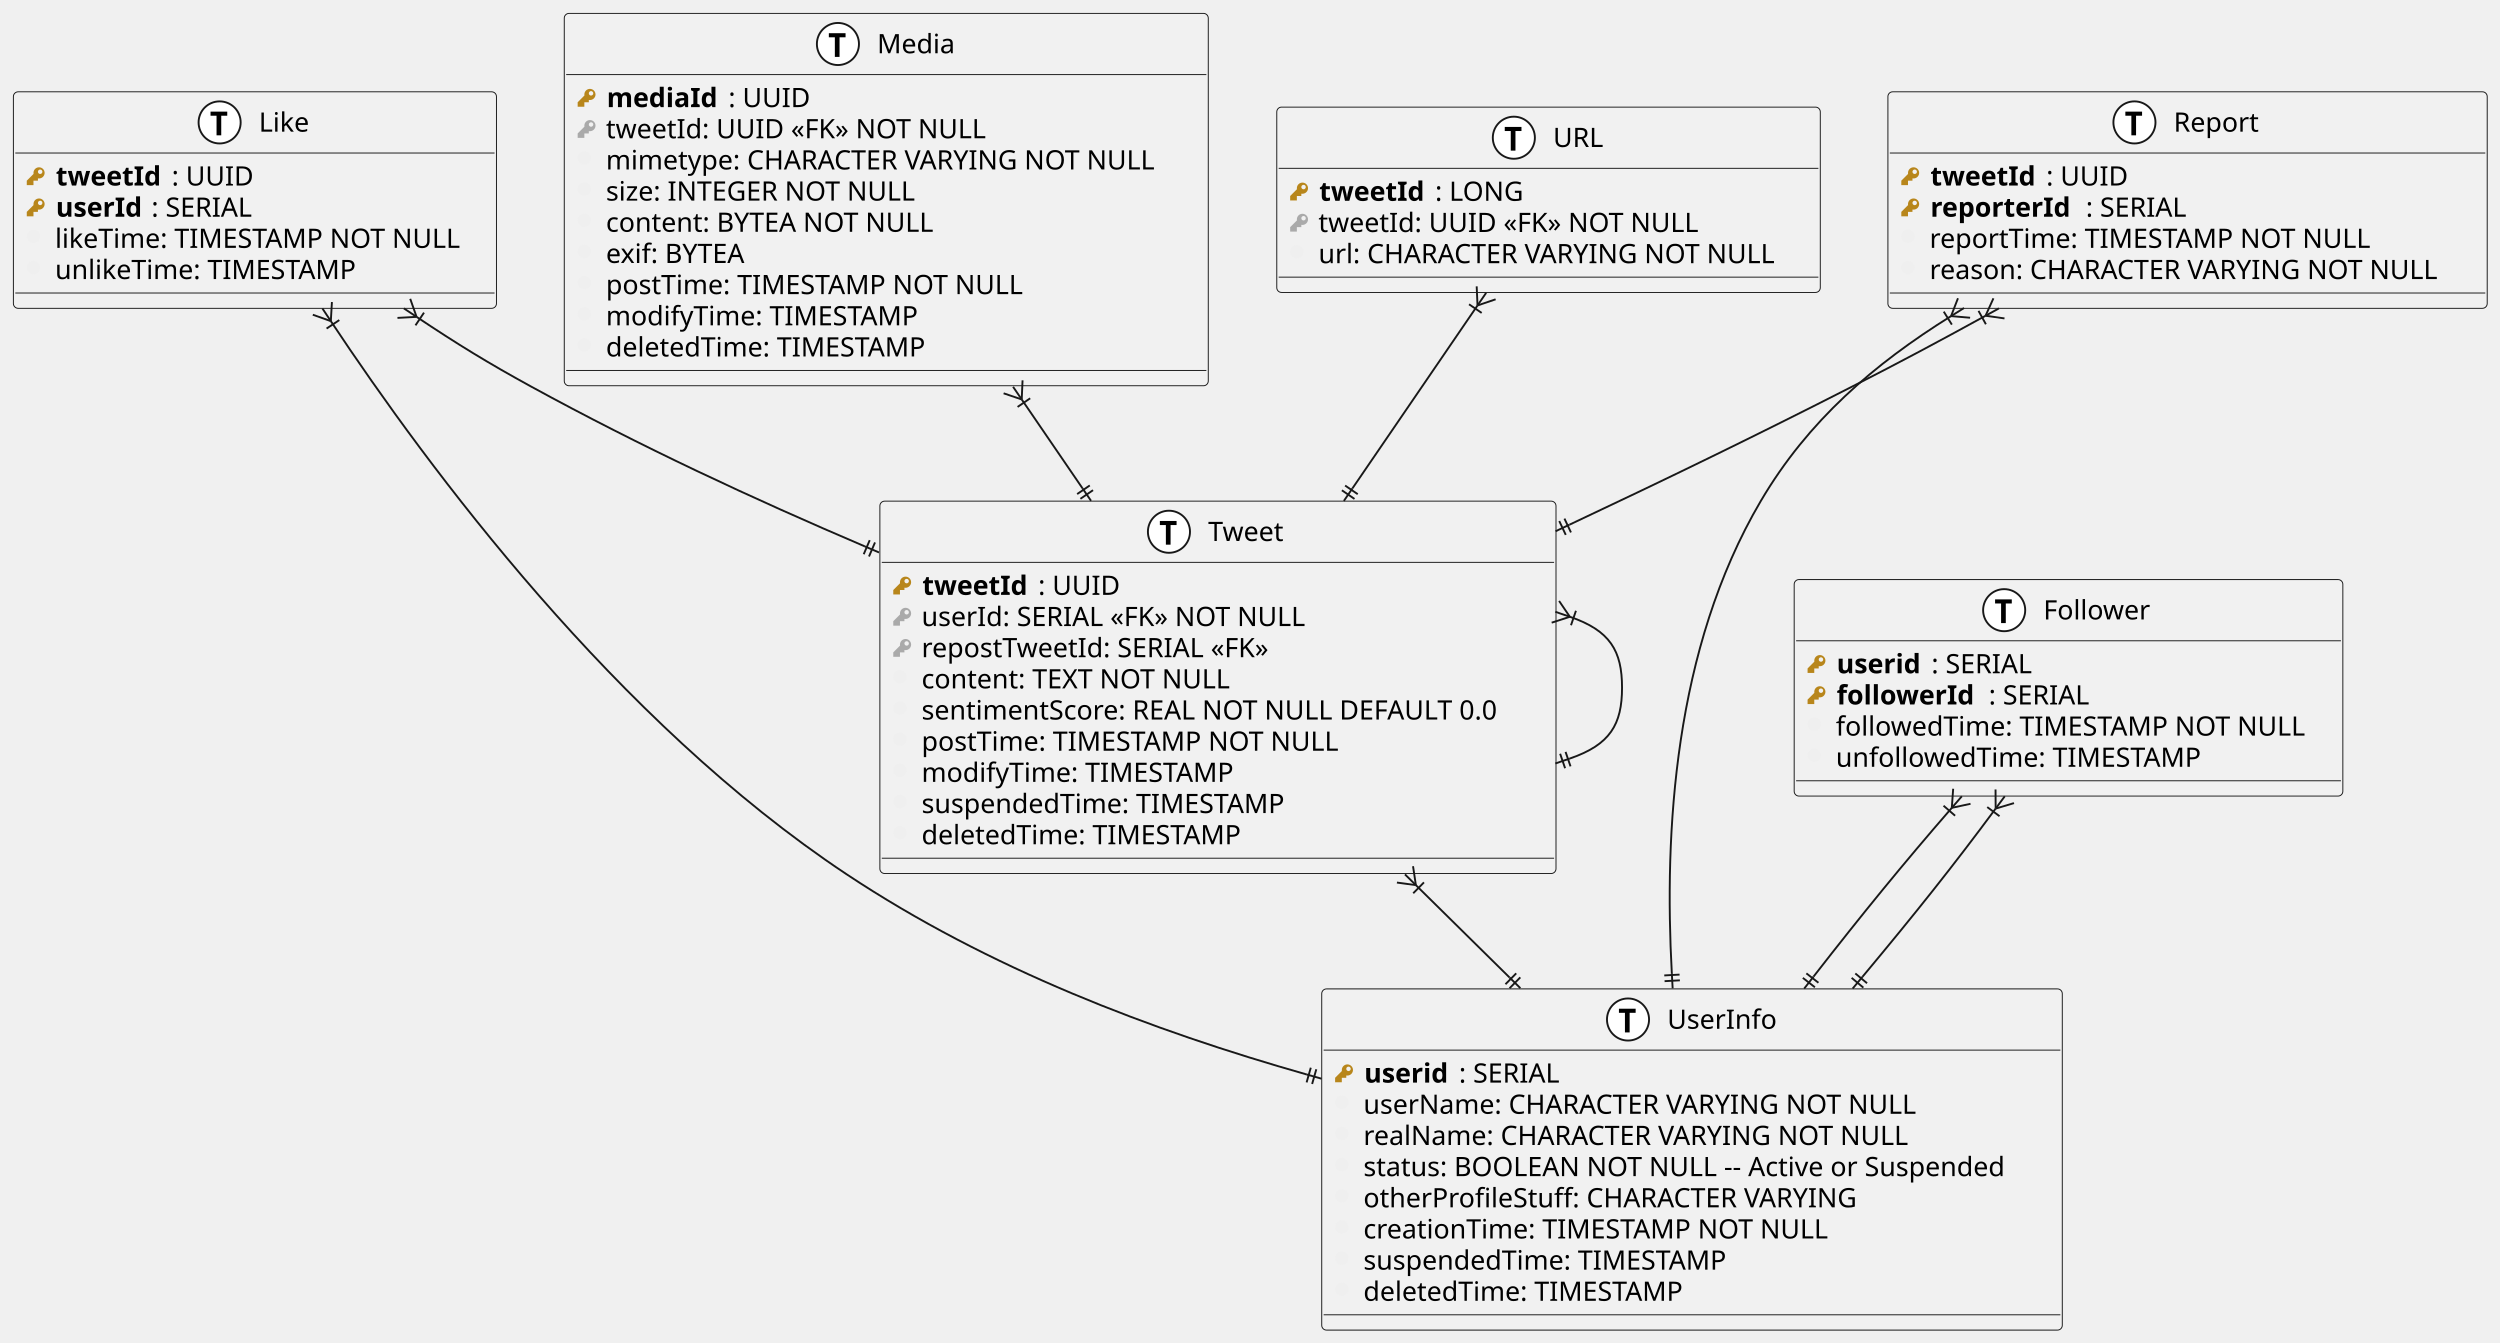
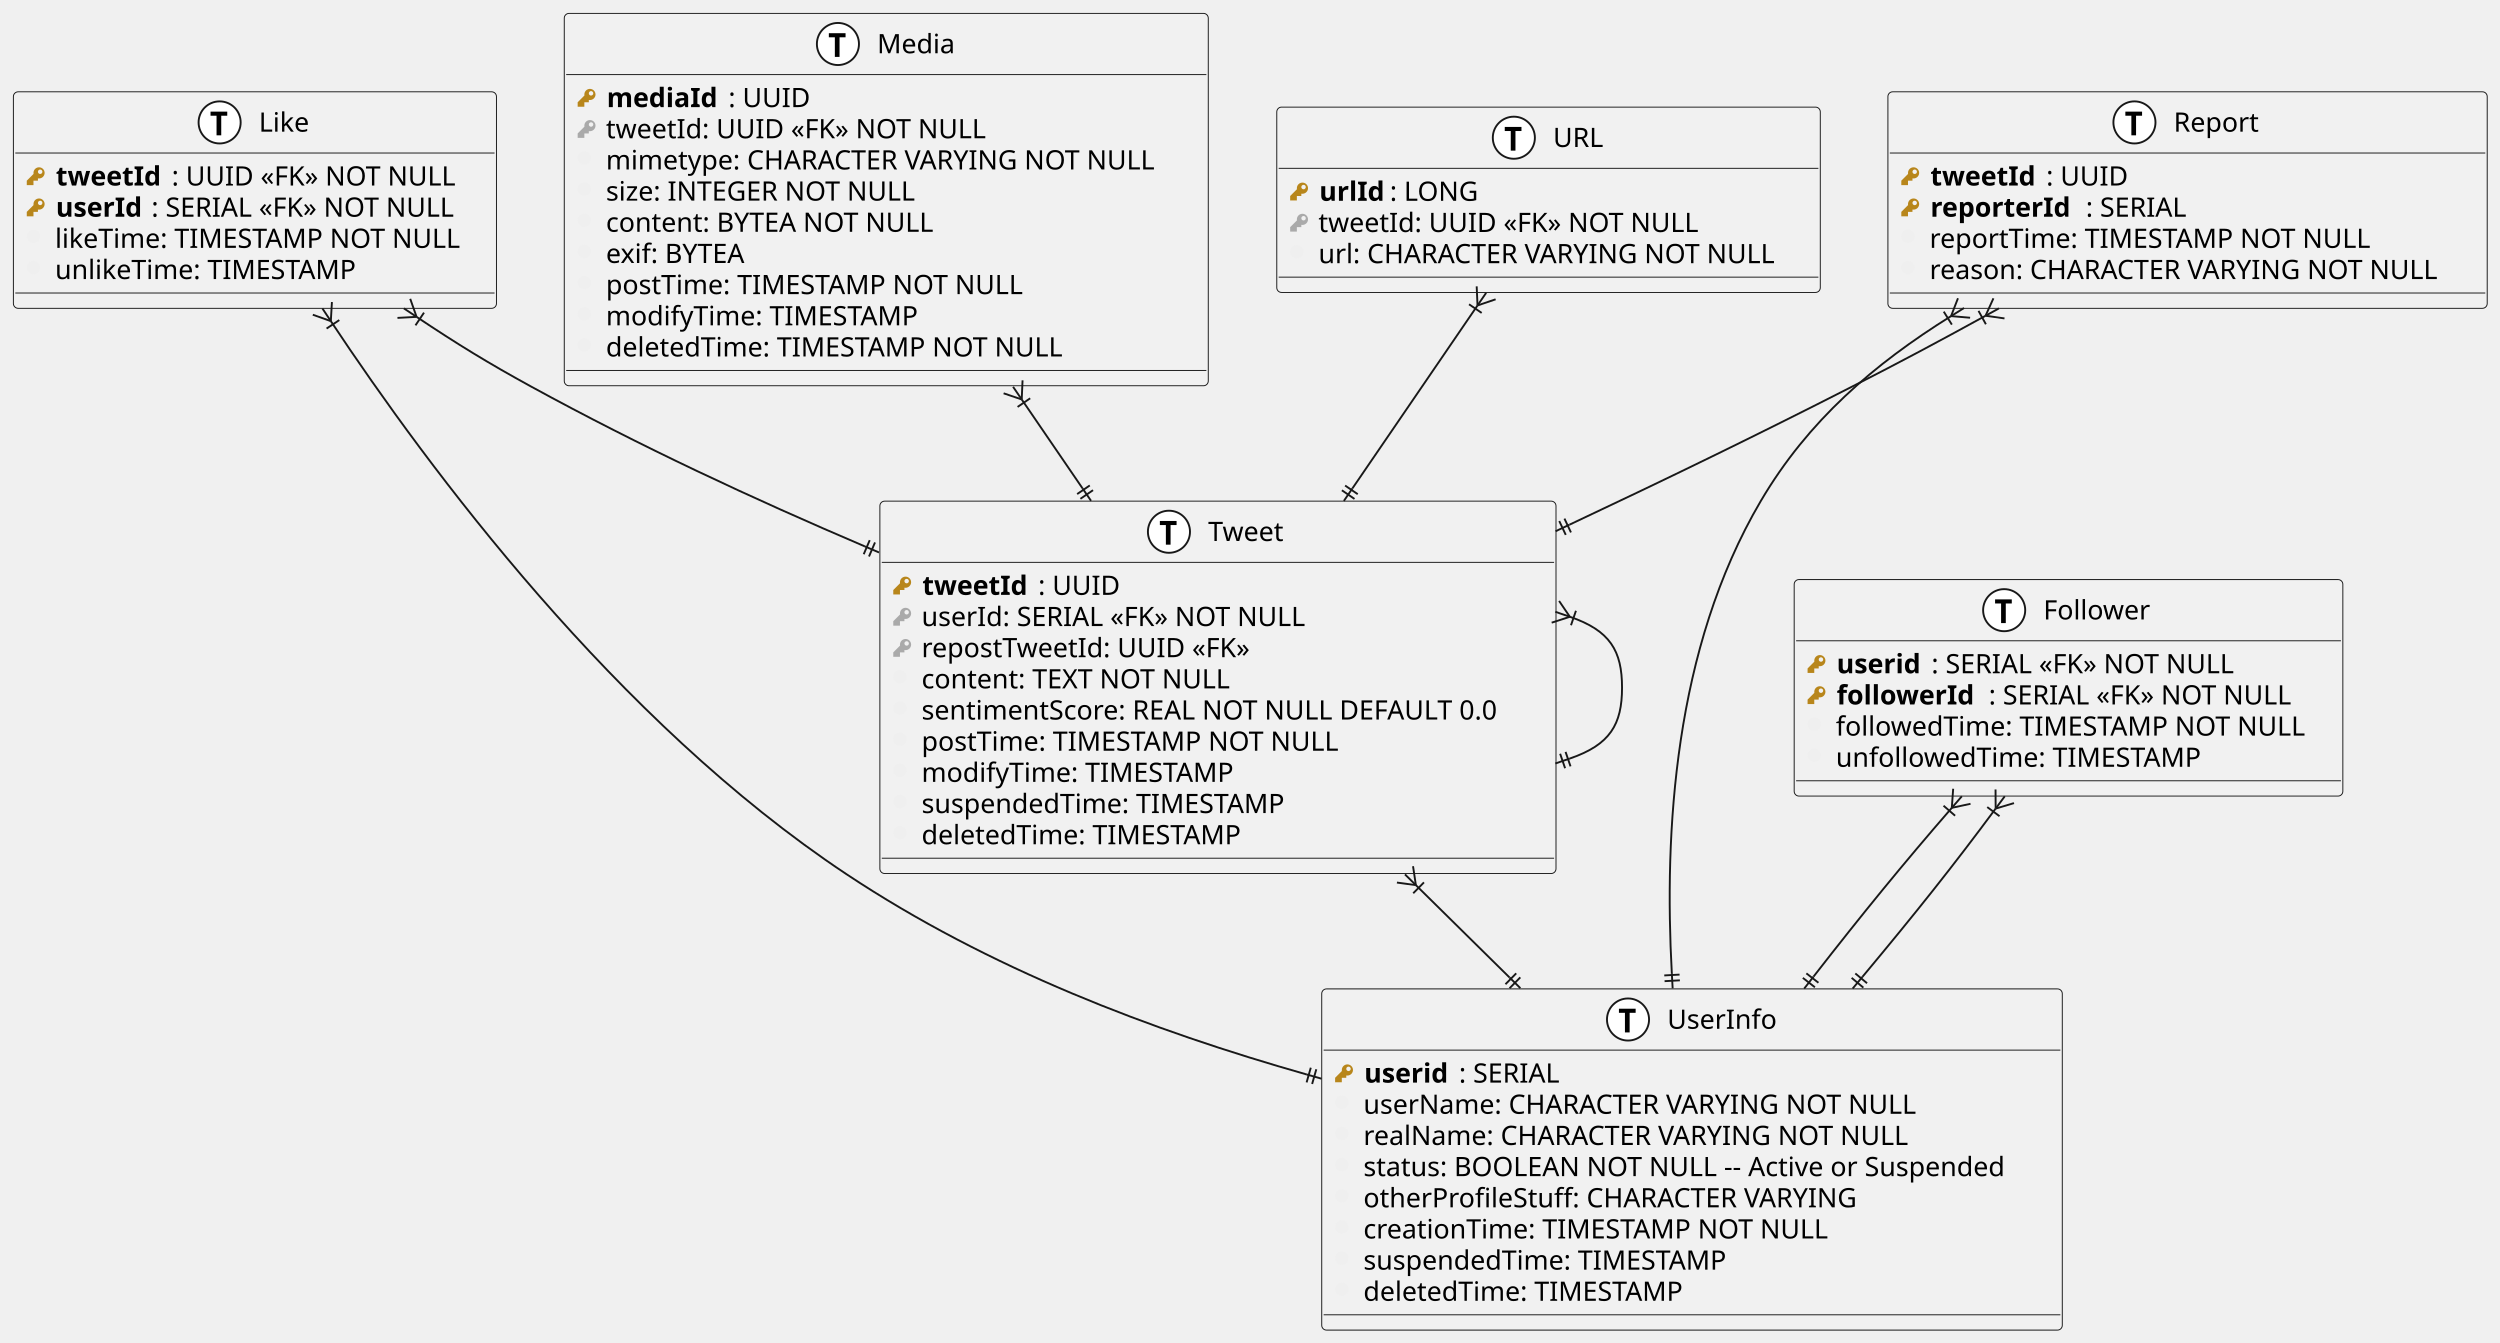
<svg xmlns="http://www.w3.org/2000/svg" contentStyleType="text/css" height="702px" preserveAspectRatio="none" style="width:1307px;height:702px;background:#FFFFFF;" version="1.1" viewBox="0 0 1307 702" width="1307px" zoomAndPan="magnify">
  <defs />
  <g>
    <g id="elem_UserInfo">
-       <rect codeLine="12" fill="#F1F1F1" height="178.375" id="UserInfo" rx="2.5" ry="2.5" style="stroke:#181818;stroke-width:0.5;" width="387.162" x="691" y="517" />
+       <rect codeLine="6" fill="#F1F1F1" height="178.375" id="UserInfo" rx="2.5" ry="2.5" style="stroke:#181818;stroke-width:0.5;" width="387.162" x="691" y="517" />
      <ellipse cx="851.128" cy="533" fill="#FFFFFF" rx="11" ry="11" style="stroke:#181818;stroke-width:1.0;" />
      <path d="M851.972,539.75 L849.519,539.75 L849.519,529.5 L846.378,529.5 L846.378,527.359 L855.112,527.359 L855.112,529.5 L851.972,529.5 L851.972,539.75 Z " fill="#000000" />
      <text fill="#000000" font-family="sans-serif" font-size="14" lengthAdjust="spacing" textLength="58.406" x="871.628" y="537.847">UserInfo</text>
      <line style="stroke:#181818;stroke-width:0.5;" x1="692" x2="1077.162" y1="549" y2="549" />
      <path d="M704.417,556.463 C702.807,556.463 701.5,557.77 701.5,559.38 C701.5,559.567 701.5,559.754 701.535,559.928 L698,563.463 L698,565.797 L701.5,565.797 L701.5,563.463 L703.833,563.463 L703.833,562.297 L703.868,562.262 C704.043,562.297 704.23,562.297 704.417,562.297 C706.027,562.297 707.333,560.99 707.333,559.38 C707.333,557.77 706.027,556.463 704.417,556.463 M705,557.63 C705.642,557.63 706.167,558.155 706.167,558.797 C706.167,559.438 705.642,559.963 705,559.963 C704.358,559.963 703.833,559.438 703.833,558.797 C703.833,558.155 704.358,557.63 705,557.63 " fill="#B8861B" style="stroke:;stroke-width:0.0;stroke-dasharray:;" />
      <text fill="#000000" font-family="sans-serif" font-size="14" font-weight="bold" lengthAdjust="spacing" textLength="49.52" x="713.207" y="565.995">userid</text>
      <text fill="#000000" font-family="sans-serif" font-size="14" lengthAdjust="spacing" textLength="58.133" x="762.727" y="565.995">: SERIAL</text>
      <path d="M701.5,572.76 C699.563,572.76 698,574.324 698,576.26 C698,578.197 699.563,579.76 701.5,579.76 C703.437,579.76 705,578.197 705,576.26 C705,574.324 703.437,572.76 701.5,572.76 " fill="#EFEFEF" style="stroke:;stroke-width:0.0;stroke-dasharray:;" />
      <text fill="#000000" font-family="sans-serif" font-size="14" lengthAdjust="spacing" textLength="309.688" x="712.784" y="582.292">userName: CHARACTER VARYING NOT NULL</text>
      <path d="M701.5,589.057 C699.563,589.057 698,590.621 698,592.557 C698,594.494 699.563,596.057 701.5,596.057 C703.437,596.057 705,594.494 705,592.557 C705,590.621 703.437,589.057 701.5,589.057 " fill="#EFEFEF" style="stroke:;stroke-width:0.0;stroke-dasharray:;" />
      <text fill="#000000" font-family="sans-serif" font-size="14" lengthAdjust="spacing" textLength="305.99" x="712.784" y="598.589">realName: CHARACTER VARYING NOT NULL</text>
      <path d="M701.5,605.354 C699.563,605.354 698,606.918 698,608.854 C698,610.791 699.563,612.354 701.5,612.354 C703.437,612.354 705,610.791 705,608.854 C705,606.918 703.437,605.354 701.5,605.354 " fill="#EFEFEF" style="stroke:;stroke-width:0.0;stroke-dasharray:;" />
      <text fill="#000000" font-family="sans-serif" font-size="14" lengthAdjust="spacing" textLength="359.379" x="712.784" y="614.886">status: BOOLEAN NOT NULL -- Active or Suspended</text>
      <path d="M701.5,621.651 C699.563,621.651 698,623.214 698,625.151 C698,627.088 699.563,628.651 701.5,628.651 C703.437,628.651 705,627.088 705,625.151 C705,623.214 703.437,621.651 701.5,621.651 " fill="#EFEFEF" style="stroke:;stroke-width:0.0;stroke-dasharray:;" />
      <text fill="#000000" font-family="sans-serif" font-size="14" lengthAdjust="spacing" textLength="277.074" x="712.784" y="631.183">otherProfileStuff: CHARACTER VARYING</text>
      <path d="M701.5,637.948 C699.563,637.948 698,639.511 698,641.448 C698,643.385 699.563,644.948 701.5,644.948 C703.437,644.948 705,643.385 705,641.448 C705,639.511 703.437,637.948 701.5,637.948 " fill="#EFEFEF" style="stroke:;stroke-width:0.0;stroke-dasharray:;" />
      <text fill="#000000" font-family="sans-serif" font-size="14" lengthAdjust="spacing" textLength="257.728" x="712.784" y="647.48">creationTime: TIMESTAMP NOT NULL</text>
      <path d="M701.5,654.245 C699.563,654.245 698,655.808 698,657.745 C698,659.682 699.563,661.245 701.5,661.245 C703.437,661.245 705,659.682 705,657.745 C705,655.808 703.437,654.245 701.5,654.245 " fill="#EFEFEF" style="stroke:;stroke-width:0.0;stroke-dasharray:;" />
      <text fill="#000000" font-family="sans-serif" font-size="14" lengthAdjust="spacing" textLength="201.223" x="712.784" y="663.776">suspendedTime: TIMESTAMP</text>
      <path d="M701.5,670.542 C699.563,670.542 698,672.105 698,674.042 C698,675.978 699.563,677.542 701.5,677.542 C703.437,677.542 705,675.978 705,674.042 C705,672.105 703.437,670.542 701.5,670.542 " fill="#EFEFEF" style="stroke:;stroke-width:0.0;stroke-dasharray:;" />
      <text fill="#000000" font-family="sans-serif" font-size="14" lengthAdjust="spacing" textLength="177.994" x="712.784" y="680.073">deletedTime: TIMESTAMP</text>
      <line style="stroke:#181818;stroke-width:0.5;" x1="692" x2="1077.162" y1="687.375" y2="687.375" />
    </g>
    <g id="elem_Tweet">
-       <rect codeLine="23" fill="#F1F1F1" height="194.672" id="Tweet" rx="2.5" ry="2.5" style="stroke:#181818;stroke-width:0.5;" width="353.475" x="460" y="262" />
+       <rect codeLine="17" fill="#F1F1F1" height="194.672" id="Tweet" rx="2.5" ry="2.5" style="stroke:#181818;stroke-width:0.5;" width="353.475" x="460" y="262" />
      <ellipse cx="611.129" cy="278" fill="#FFFFFF" rx="11" ry="11" style="stroke:#181818;stroke-width:1.0;" />
      <path d="M611.972,284.75 L609.519,284.75 L609.519,274.5 L606.379,274.5 L606.379,272.359 L615.113,272.359 L615.113,274.5 L611.972,274.5 L611.972,284.75 Z " fill="#000000" />
      <text fill="#000000" font-family="sans-serif" font-size="14" lengthAdjust="spacing" textLength="42.718" x="631.629" y="282.847">Tweet</text>
      <line style="stroke:#181818;stroke-width:0.5;" x1="461" x2="812.475" y1="294" y2="294" />
      <path d="M473.417,301.464 C471.807,301.464 470.5,302.77 470.5,304.38 C470.5,304.567 470.5,304.753 470.535,304.928 L467,308.464 L467,310.797 L470.5,310.797 L470.5,308.464 L472.833,308.464 L472.833,307.297 L472.868,307.262 C473.043,307.297 473.23,307.297 473.417,307.297 C475.027,307.297 476.333,305.99 476.333,304.38 C476.333,302.77 475.027,301.464 473.417,301.464 M474,302.63 C474.642,302.63 475.167,303.155 475.167,303.797 C475.167,304.438 474.642,304.964 474,304.964 C473.358,304.964 472.833,304.438 472.833,303.797 C472.833,303.155 473.358,302.63 474,302.63 " fill="#B8861B" style="stroke:;stroke-width:0.0;stroke-dasharray:;" />
      <text fill="#000000" font-family="sans-serif" font-size="14" font-weight="bold" lengthAdjust="spacing" textLength="60.539" x="482.207" y="310.995">tweetId</text>
      <text fill="#000000" font-family="sans-serif" font-size="14" lengthAdjust="spacing" textLength="44.57" x="542.746" y="310.995">: UUID</text>
      <path d="M473.417,317.76 C471.807,317.76 470.5,319.067 470.5,320.677 C470.5,320.864 470.5,321.05 470.535,321.225 L467,324.76 L467,327.094 L470.5,327.094 L470.5,324.76 L472.833,324.76 L472.833,323.594 L472.868,323.559 C473.043,323.594 473.23,323.594 473.417,323.594 C475.027,323.594 476.333,322.287 476.333,320.677 C476.333,319.067 475.027,317.76 473.417,317.76 M474,318.927 C474.642,318.927 475.167,319.452 475.167,320.094 C475.167,320.735 474.642,321.26 474,321.26 C473.358,321.26 472.833,320.735 472.833,320.094 C472.833,319.452 473.358,318.927 474,318.927 " fill="#AAAAAA" style="stroke:;stroke-width:0.0;stroke-dasharray:;" />
      <text fill="#000000" font-family="sans-serif" font-size="14" lengthAdjust="spacing" textLength="215.763" x="481.784" y="327.292">userId: SERIAL «FK» NOT NULL</text>
      <path d="M473.417,334.057 C471.807,334.057 470.5,335.364 470.5,336.974 C470.5,337.161 470.5,337.347 470.535,337.522 L467,341.057 L467,343.391 L470.5,343.391 L470.5,341.057 L472.833,341.057 L472.833,339.891 L472.868,339.856 C473.043,339.891 473.23,339.891 473.417,339.891 C475.027,339.891 476.333,338.584 476.333,336.974 C476.333,335.364 475.027,334.057 473.417,334.057 M474,335.224 C474.642,335.224 475.167,335.749 475.167,336.391 C475.167,337.032 474.642,337.557 474,337.557 C473.358,337.557 472.833,337.032 472.833,336.391 C472.833,335.749 473.358,335.224 474,335.224 " fill="#AAAAAA" style="stroke:;stroke-width:0.0;stroke-dasharray:;" />
-       <text fill="#000000" font-family="sans-serif" font-size="14" lengthAdjust="spacing" textLength="197.285" x="481.784" y="343.589">repostTweetId: SERIAL «FK»</text>
+       <text fill="#000000" font-family="sans-serif" font-size="14" lengthAdjust="spacing" textLength="183.723" x="481.784" y="343.589">repostTweetId: UUID «FK»</text>
      <path d="M470.5,350.354 C468.563,350.354 467,351.918 467,353.854 C467,355.791 468.563,357.354 470.5,357.354 C472.437,357.354 474,355.791 474,353.854 C474,351.918 472.437,350.354 470.5,350.354 " fill="#EFEFEF" style="stroke:;stroke-width:0.0;stroke-dasharray:;" />
      <text fill="#000000" font-family="sans-serif" font-size="14" lengthAdjust="spacing" textLength="173.571" x="481.784" y="359.886">content: TEXT NOT NULL</text>
      <path d="M470.5,366.651 C468.563,366.651 467,368.214 467,370.151 C467,372.088 468.563,373.651 470.5,373.651 C472.437,373.651 474,372.088 474,370.151 C474,368.214 472.437,366.651 470.5,366.651 " fill="#EFEFEF" style="stroke:;stroke-width:0.0;stroke-dasharray:;" />
      <text fill="#000000" font-family="sans-serif" font-size="14" lengthAdjust="spacing" textLength="325.691" x="481.784" y="376.183">sentimentScore: REAL NOT NULL DEFAULT 0.0</text>
      <path d="M470.5,382.948 C468.563,382.948 467,384.511 467,386.448 C467,388.385 468.563,389.948 470.5,389.948 C472.437,389.948 474,388.385 474,386.448 C474,384.511 472.437,382.948 470.5,382.948 " fill="#EFEFEF" style="stroke:;stroke-width:0.0;stroke-dasharray:;" />
      <text fill="#000000" font-family="sans-serif" font-size="14" lengthAdjust="spacing" textLength="230.501" x="481.784" y="392.479">postTime: TIMESTAMP NOT NULL</text>
      <path d="M470.5,399.245 C468.563,399.245 467,400.808 467,402.745 C467,404.682 468.563,406.245 470.5,406.245 C472.437,406.245 474,404.682 474,402.745 C474,400.808 472.437,399.245 470.5,399.245 " fill="#EFEFEF" style="stroke:;stroke-width:0.0;stroke-dasharray:;" />
      <text fill="#000000" font-family="sans-serif" font-size="14" lengthAdjust="spacing" textLength="173.195" x="481.784" y="408.776">modifyTime: TIMESTAMP</text>
      <path d="M470.5,415.542 C468.563,415.542 467,417.105 467,419.042 C467,420.978 468.563,422.542 470.5,422.542 C472.437,422.542 474,420.978 474,419.042 C474,417.105 472.437,415.542 470.5,415.542 " fill="#EFEFEF" style="stroke:;stroke-width:0.0;stroke-dasharray:;" />
      <text fill="#000000" font-family="sans-serif" font-size="14" lengthAdjust="spacing" textLength="201.223" x="481.784" y="425.073">suspendedTime: TIMESTAMP</text>
      <path d="M470.5,431.839 C468.563,431.839 467,433.402 467,435.339 C467,437.275 468.563,438.839 470.5,438.839 C472.437,438.839 474,437.275 474,435.339 C474,433.402 472.437,431.839 470.5,431.839 " fill="#EFEFEF" style="stroke:;stroke-width:0.0;stroke-dasharray:;" />
      <text fill="#000000" font-family="sans-serif" font-size="14" lengthAdjust="spacing" textLength="177.994" x="481.784" y="441.37">deletedTime: TIMESTAMP</text>
      <line style="stroke:#181818;stroke-width:0.5;" x1="461" x2="812.475" y1="448.672" y2="448.672" />
    </g>
    <g id="elem_Media">
-       <rect codeLine="38" fill="#F1F1F1" height="194.672" id="Media" rx="2.5" ry="2.5" style="stroke:#181818;stroke-width:0.5;" width="336.686" x="295" y="7" />
+       <rect codeLine="29" fill="#F1F1F1" height="194.672" id="Media" rx="2.5" ry="2.5" style="stroke:#181818;stroke-width:0.5;" width="336.686" x="295" y="7" />
      <ellipse cx="438.069" cy="23" fill="#FFFFFF" rx="11" ry="11" style="stroke:#181818;stroke-width:1.0;" />
      <path d="M438.913,29.75 L436.46,29.75 L436.46,19.5 L433.319,19.5 L433.319,17.359 L442.053,17.359 L442.053,19.5 L438.913,19.5 L438.913,29.75 Z " fill="#000000" />
      <text fill="#000000" font-family="sans-serif" font-size="14" lengthAdjust="spacing" textLength="42.048" x="458.569" y="27.847">Media</text>
      <line style="stroke:#181818;stroke-width:0.5;" x1="296" x2="630.686" y1="39" y2="39" />
      <path d="M308.417,46.464 C306.807,46.464 305.5,47.77 305.5,49.38 C305.5,49.567 305.5,49.754 305.535,49.928 L302,53.464 L302,55.797 L305.5,55.797 L305.5,53.464 L307.833,53.464 L307.833,52.297 L307.868,52.262 C308.043,52.297 308.23,52.297 308.417,52.297 C310.027,52.297 311.333,50.99 311.333,49.38 C311.333,47.77 310.027,46.464 308.417,46.464 M309,47.63 C309.642,47.63 310.167,48.155 310.167,48.797 C310.167,49.438 309.642,49.964 309,49.964 C308.358,49.964 307.833,49.438 307.833,48.797 C307.833,48.155 308.358,47.63 309,47.63 " fill="#B8861B" style="stroke:;stroke-width:0.0;stroke-dasharray:;" />
      <text fill="#000000" font-family="sans-serif" font-size="14" font-weight="bold" lengthAdjust="spacing" textLength="63.581" x="317.207" y="55.995">mediaId</text>
      <text fill="#000000" font-family="sans-serif" font-size="14" lengthAdjust="spacing" textLength="44.57" x="380.788" y="55.995">: UUID</text>
      <path d="M308.417,62.76 C306.807,62.76 305.5,64.067 305.5,65.677 C305.5,65.864 305.5,66.05 305.535,66.225 L302,69.76 L302,72.094 L305.5,72.094 L305.5,69.76 L307.833,69.76 L307.833,68.594 L307.868,68.559 C308.043,68.594 308.23,68.594 308.417,68.594 C310.027,68.594 311.333,67.287 311.333,65.677 C311.333,64.067 310.027,62.76 308.417,62.76 M309,63.927 C309.642,63.927 310.167,64.452 310.167,65.094 C310.167,65.735 309.642,66.26 309,66.26 C308.358,66.26 307.833,65.735 307.833,65.094 C307.833,64.452 308.358,63.927 309,63.927 " fill="#AAAAAA" style="stroke:;stroke-width:0.0;stroke-dasharray:;" />
      <text fill="#000000" font-family="sans-serif" font-size="14" lengthAdjust="spacing" textLength="211.319" x="316.784" y="72.292">tweetId: UUID «FK» NOT NULL</text>
      <path d="M305.5,79.057 C303.563,79.057 302,80.621 302,82.557 C302,84.494 303.563,86.057 305.5,86.057 C307.437,86.057 309,84.494 309,82.557 C309,80.621 307.437,79.057 305.5,79.057 " fill="#EFEFEF" style="stroke:;stroke-width:0.0;stroke-dasharray:;" />
      <text fill="#000000" font-family="sans-serif" font-size="14" lengthAdjust="spacing" textLength="308.902" x="316.784" y="88.589">mimetype: CHARACTER VARYING NOT NULL</text>
      <path d="M305.5,95.354 C303.563,95.354 302,96.918 302,98.854 C302,100.791 303.563,102.354 305.5,102.354 C307.437,102.354 309,100.791 309,98.854 C309,96.918 307.437,95.354 305.5,95.354 " fill="#EFEFEF" style="stroke:;stroke-width:0.0;stroke-dasharray:;" />
      <text fill="#000000" font-family="sans-serif" font-size="14" lengthAdjust="spacing" textLength="172.997" x="316.784" y="104.886">size: INTEGER NOT NULL</text>
      <path d="M305.5,111.651 C303.563,111.651 302,113.214 302,115.151 C302,117.088 303.563,118.651 305.5,118.651 C307.437,118.651 309,117.088 309,115.151 C309,113.214 307.437,111.651 305.5,111.651 " fill="#EFEFEF" style="stroke:;stroke-width:0.0;stroke-dasharray:;" />
      <text fill="#000000" font-family="sans-serif" font-size="14" lengthAdjust="spacing" textLength="183.162" x="316.784" y="121.183">content: BYTEA NOT NULL</text>
      <path d="M305.5,127.948 C303.563,127.948 302,129.511 302,131.448 C302,133.385 303.563,134.948 305.5,134.948 C307.437,134.948 309,133.385 309,131.448 C309,129.511 307.437,127.948 305.5,127.948 " fill="#EFEFEF" style="stroke:;stroke-width:0.0;stroke-dasharray:;" />
      <text fill="#000000" font-family="sans-serif" font-size="14" lengthAdjust="spacing" textLength="80.015" x="316.784" y="137.48">exif: BYTEA</text>
      <path d="M305.5,144.245 C303.563,144.245 302,145.808 302,147.745 C302,149.681 303.563,151.245 305.5,151.245 C307.437,151.245 309,149.681 309,147.745 C309,145.808 307.437,144.245 305.5,144.245 " fill="#EFEFEF" style="stroke:;stroke-width:0.0;stroke-dasharray:;" />
      <text fill="#000000" font-family="sans-serif" font-size="14" lengthAdjust="spacing" textLength="230.501" x="316.784" y="153.776">postTime: TIMESTAMP NOT NULL</text>
      <path d="M305.5,160.542 C303.563,160.542 302,162.105 302,164.042 C302,165.978 303.563,167.542 305.5,167.542 C307.437,167.542 309,165.978 309,164.042 C309,162.105 307.437,160.542 305.5,160.542 " fill="#EFEFEF" style="stroke:;stroke-width:0.0;stroke-dasharray:;" />
      <text fill="#000000" font-family="sans-serif" font-size="14" lengthAdjust="spacing" textLength="173.195" x="316.784" y="170.073">modifyTime: TIMESTAMP</text>
      <path d="M305.5,176.839 C303.563,176.839 302,178.402 302,180.339 C302,182.275 303.563,183.839 305.5,183.839 C307.437,183.839 309,182.275 309,180.339 C309,178.402 307.437,176.839 305.5,176.839 " fill="#EFEFEF" style="stroke:;stroke-width:0.0;stroke-dasharray:;" />
-       <text fill="#000000" font-family="sans-serif" font-size="14" lengthAdjust="spacing" textLength="177.994" x="316.784" y="186.37">deletedTime: TIMESTAMP</text>
+       <text fill="#000000" font-family="sans-serif" font-size="14" lengthAdjust="spacing" textLength="253.258" x="316.784" y="186.37">deletedTime: TIMESTAMP NOT NULL</text>
      <line style="stroke:#181818;stroke-width:0.5;" x1="296" x2="630.686" y1="193.672" y2="193.672" />
    </g>
    <g id="elem_Follower">
-       <rect codeLine="50" fill="#F1F1F1" height="113.188" id="Follower" rx="2.5" ry="2.5" style="stroke:#181818;stroke-width:0.5;" width="286.838" x="938" y="303" />
+       <rect codeLine="41" fill="#F1F1F1" height="113.188" id="Follower" rx="2.5" ry="2.5" style="stroke:#181818;stroke-width:0.5;" width="286.838" x="938" y="303" />
      <ellipse cx="1047.778" cy="319" fill="#FFFFFF" rx="11" ry="11" style="stroke:#181818;stroke-width:1.0;" />
      <path d="M1048.622,325.75 L1046.169,325.75 L1046.169,315.5 L1043.028,315.5 L1043.028,313.359 L1051.762,313.359 L1051.762,315.5 L1048.622,315.5 L1048.622,325.75 Z " fill="#000000" />
      <text fill="#000000" font-family="sans-serif" font-size="14" lengthAdjust="spacing" textLength="58.782" x="1068.278" y="323.847">Follower</text>
      <line style="stroke:#181818;stroke-width:0.5;" x1="939" x2="1223.838" y1="335" y2="335" />
      <path d="M951.417,342.464 C949.807,342.464 948.5,343.77 948.5,345.38 C948.5,345.567 948.5,345.753 948.535,345.928 L945,349.464 L945,351.797 L948.5,351.797 L948.5,349.464 L950.833,349.464 L950.833,348.297 L950.868,348.262 C951.043,348.297 951.23,348.297 951.417,348.297 C953.027,348.297 954.333,346.99 954.333,345.38 C954.333,343.77 953.027,342.464 951.417,342.464 M952,343.63 C952.642,343.63 953.167,344.155 953.167,344.797 C953.167,345.438 952.642,345.964 952,345.964 C951.358,345.964 950.833,345.438 950.833,344.797 C950.833,344.155 951.358,343.63 952,343.63 " fill="#B8861B" style="stroke:;stroke-width:0.0;stroke-dasharray:;" />
      <text fill="#000000" font-family="sans-serif" font-size="14" font-weight="bold" lengthAdjust="spacing" textLength="49.52" x="960.207" y="351.995">userid</text>
-       <text fill="#000000" font-family="sans-serif" font-size="14" lengthAdjust="spacing" textLength="58.133" x="1009.727" y="351.995">: SERIAL</text>
+       <text fill="#000000" font-family="sans-serif" font-size="14" lengthAdjust="spacing" textLength="172.211" x="1009.727" y="351.995">: SERIAL «FK» NOT NULL</text>
      <path d="M951.417,358.76 C949.807,358.76 948.5,360.067 948.5,361.677 C948.5,361.864 948.5,362.05 948.535,362.225 L945,365.76 L945,368.094 L948.5,368.094 L948.5,365.76 L950.833,365.76 L950.833,364.594 L950.868,364.559 C951.043,364.594 951.23,364.594 951.417,364.594 C953.027,364.594 954.333,363.287 954.333,361.677 C954.333,360.067 953.027,358.76 951.417,358.76 M952,359.927 C952.642,359.927 953.167,360.452 953.167,361.094 C953.167,361.735 952.642,362.26 952,362.26 C951.358,362.26 950.833,361.735 950.833,361.094 C950.833,360.452 951.358,359.927 952,359.927 " fill="#B8861B" style="stroke:;stroke-width:0.0;stroke-dasharray:;" />
      <text fill="#000000" font-family="sans-serif" font-size="14" font-weight="bold" lengthAdjust="spacing" textLength="79.488" x="960.207" y="368.292">followerId</text>
-       <text fill="#000000" font-family="sans-serif" font-size="14" lengthAdjust="spacing" textLength="58.133" x="1039.696" y="368.292">: SERIAL</text>
+       <text fill="#000000" font-family="sans-serif" font-size="14" lengthAdjust="spacing" textLength="172.211" x="1039.696" y="368.292">: SERIAL «FK» NOT NULL</text>
      <path d="M948.5,375.057 C946.563,375.057 945,376.621 945,378.557 C945,380.494 946.563,382.057 948.5,382.057 C950.437,382.057 952,380.494 952,378.557 C952,376.621 950.437,375.057 948.5,375.057 " fill="#EFEFEF" style="stroke:;stroke-width:0.0;stroke-dasharray:;" />
      <text fill="#000000" font-family="sans-serif" font-size="14" lengthAdjust="spacing" textLength="259.055" x="959.784" y="384.589">followedTime: TIMESTAMP NOT NULL</text>
      <path d="M948.5,391.354 C946.563,391.354 945,392.918 945,394.854 C945,396.791 946.563,398.354 948.5,398.354 C950.437,398.354 952,396.791 952,394.854 C952,392.918 950.437,391.354 948.5,391.354 " fill="#EFEFEF" style="stroke:;stroke-width:0.0;stroke-dasharray:;" />
      <text fill="#000000" font-family="sans-serif" font-size="14" lengthAdjust="spacing" textLength="201.537" x="959.784" y="400.886">unfollowedTime: TIMESTAMP</text>
      <line style="stroke:#181818;stroke-width:0.5;" x1="939" x2="1223.838" y1="408.188" y2="408.188" />
    </g>
    <g id="elem_Like">
-       <rect codeLine="57" fill="#F1F1F1" height="113.188" id="Like" rx="2.5" ry="2.5" style="stroke:#181818;stroke-width:0.5;" width="252.549" x="7" y="48" />
+       <rect codeLine="48" fill="#F1F1F1" height="113.188" id="Like" rx="2.5" ry="2.5" style="stroke:#181818;stroke-width:0.5;" width="252.549" x="7" y="48" />
      <ellipse cx="114.82" cy="64" fill="#FFFFFF" rx="11" ry="11" style="stroke:#181818;stroke-width:1.0;" />
      <path d="M115.663,70.75 L113.21,70.75 L113.21,60.5 L110.07,60.5 L110.07,58.359 L118.804,58.359 L118.804,60.5 L115.663,60.5 L115.663,70.75 Z " fill="#000000" />
      <text fill="#000000" font-family="sans-serif" font-size="14" lengthAdjust="spacing" textLength="28.41" x="135.32" y="68.847">Like</text>
      <line style="stroke:#181818;stroke-width:0.5;" x1="8" x2="258.549" y1="80" y2="80" />
      <path d="M20.417,87.463 C18.807,87.463 17.5,88.77 17.5,90.38 C17.5,90.567 17.5,90.754 17.535,90.928 L14,94.463 L14,96.797 L17.5,96.797 L17.5,94.463 L19.833,94.463 L19.833,93.297 L19.868,93.262 C20.043,93.297 20.23,93.297 20.417,93.297 C22.027,93.297 23.333,91.99 23.333,90.38 C23.333,88.77 22.027,87.463 20.417,87.463 M21,88.63 C21.642,88.63 22.167,89.155 22.167,89.797 C22.167,90.439 21.642,90.963 21,90.963 C20.358,90.963 19.833,90.439 19.833,89.797 C19.833,89.155 20.358,88.63 21,88.63 " fill="#B8861B" style="stroke:;stroke-width:0.0;stroke-dasharray:;" />
      <text fill="#000000" font-family="sans-serif" font-size="14" font-weight="bold" lengthAdjust="spacing" textLength="60.539" x="29.207" y="96.995">tweetId</text>
-       <text fill="#000000" font-family="sans-serif" font-size="14" lengthAdjust="spacing" textLength="44.57" x="89.746" y="96.995">: UUID</text>
+       <text fill="#000000" font-family="sans-serif" font-size="14" lengthAdjust="spacing" textLength="158.648" x="89.746" y="96.995">: UUID «FK» NOT NULL</text>
      <path d="M20.417,103.76 C18.807,103.76 17.5,105.067 17.5,106.677 C17.5,106.864 17.5,107.05 17.535,107.225 L14,110.76 L14,113.094 L17.5,113.094 L17.5,110.76 L19.833,110.76 L19.833,109.594 L19.868,109.559 C20.043,109.594 20.23,109.594 20.417,109.594 C22.027,109.594 23.333,108.287 23.333,106.677 C23.333,105.067 22.027,103.76 20.417,103.76 M21,104.927 C21.642,104.927 22.167,105.452 22.167,106.094 C22.167,106.735 21.642,107.26 21,107.26 C20.358,107.26 19.833,106.735 19.833,106.094 C19.833,105.452 20.358,104.927 21,104.927 " fill="#B8861B" style="stroke:;stroke-width:0.0;stroke-dasharray:;" />
      <text fill="#000000" font-family="sans-serif" font-size="14" font-weight="bold" lengthAdjust="spacing" textLength="49.93" x="29.207" y="113.292">userId</text>
-       <text fill="#000000" font-family="sans-serif" font-size="14" lengthAdjust="spacing" textLength="58.133" x="79.137" y="113.292">: SERIAL</text>
+       <text fill="#000000" font-family="sans-serif" font-size="14" lengthAdjust="spacing" textLength="172.211" x="79.137" y="113.292">: SERIAL «FK» NOT NULL</text>
      <path d="M17.5,120.057 C15.563,120.057 14,121.621 14,123.557 C14,125.494 15.563,127.057 17.5,127.057 C19.437,127.057 21,125.494 21,123.557 C21,121.621 19.437,120.057 17.5,120.057 " fill="#EFEFEF" style="stroke:;stroke-width:0.0;stroke-dasharray:;" />
      <text fill="#000000" font-family="sans-serif" font-size="14" lengthAdjust="spacing" textLength="224.766" x="28.784" y="129.589">likeTime: TIMESTAMP NOT NULL</text>
      <path d="M17.5,136.354 C15.563,136.354 14,137.917 14,139.854 C14,141.791 15.563,143.354 17.5,143.354 C19.437,143.354 21,141.791 21,139.854 C21,137.917 19.437,136.354 17.5,136.354 " fill="#EFEFEF" style="stroke:;stroke-width:0.0;stroke-dasharray:;" />
      <text fill="#000000" font-family="sans-serif" font-size="14" lengthAdjust="spacing" textLength="167.248" x="28.784" y="145.886">unlikeTime: TIMESTAMP</text>
      <line style="stroke:#181818;stroke-width:0.5;" x1="8" x2="258.549" y1="153.188" y2="153.188" />
    </g>
    <g id="elem_Report">
-       <rect codeLine="64" fill="#F1F1F1" height="113.188" id="Report" rx="2.5" ry="2.5" style="stroke:#181818;stroke-width:0.5;" width="313.314" x="987" y="48" />
+       <rect codeLine="55" fill="#F1F1F1" height="113.188" id="Report" rx="2.5" ry="2.5" style="stroke:#181818;stroke-width:0.5;" width="313.314" x="987" y="48" />
      <ellipse cx="1115.888" cy="64" fill="#FFFFFF" rx="11" ry="11" style="stroke:#181818;stroke-width:1.0;" />
      <path d="M1116.732,70.75 L1114.278,70.75 L1114.278,60.5 L1111.138,60.5 L1111.138,58.359 L1119.872,58.359 L1119.872,60.5 L1116.732,60.5 L1116.732,70.75 Z " fill="#000000" />
      <text fill="#000000" font-family="sans-serif" font-size="14" lengthAdjust="spacing" textLength="47.038" x="1136.388" y="68.847">Report</text>
      <line style="stroke:#181818;stroke-width:0.5;" x1="988" x2="1299.314" y1="80" y2="80" />
      <path d="M1000.417,87.463 C998.807,87.463 997.5,88.77 997.5,90.38 C997.5,90.567 997.5,90.754 997.535,90.928 L994,94.463 L994,96.797 L997.5,96.797 L997.5,94.463 L999.833,94.463 L999.833,93.297 L999.868,93.262 C1000.043,93.297 1000.23,93.297 1000.417,93.297 C1002.027,93.297 1003.333,91.99 1003.333,90.38 C1003.333,88.77 1002.027,87.463 1000.417,87.463 M1001,88.63 C1001.642,88.63 1002.167,89.155 1002.167,89.797 C1002.167,90.439 1001.642,90.963 1001,90.963 C1000.358,90.963 999.833,90.439 999.833,89.797 C999.833,89.155 1000.358,88.63 1001,88.63 " fill="#B8861B" style="stroke:;stroke-width:0.0;stroke-dasharray:;" />
      <text fill="#000000" font-family="sans-serif" font-size="14" font-weight="bold" lengthAdjust="spacing" textLength="60.539" x="1009.207" y="96.995">tweetId</text>
      <text fill="#000000" font-family="sans-serif" font-size="14" lengthAdjust="spacing" textLength="44.57" x="1069.746" y="96.995">: UUID</text>
      <path d="M1000.417,103.76 C998.807,103.76 997.5,105.067 997.5,106.677 C997.5,106.864 997.5,107.05 997.535,107.225 L994,110.76 L994,113.094 L997.5,113.094 L997.5,110.76 L999.833,110.76 L999.833,109.594 L999.868,109.559 C1000.043,109.594 1000.23,109.594 1000.417,109.594 C1002.027,109.594 1003.333,108.287 1003.333,106.677 C1003.333,105.067 1002.027,103.76 1000.417,103.76 M1001,104.927 C1001.642,104.927 1002.167,105.452 1002.167,106.094 C1002.167,106.735 1001.642,107.26 1001,107.26 C1000.358,107.26 999.833,106.735 999.833,106.094 C999.833,105.452 1000.358,104.927 1001,104.927 " fill="#B8861B" style="stroke:;stroke-width:0.0;stroke-dasharray:;" />
      <text fill="#000000" font-family="sans-serif" font-size="14" font-weight="bold" lengthAdjust="spacing" textLength="81.266" x="1009.207" y="113.292">reporterId</text>
      <text fill="#000000" font-family="sans-serif" font-size="14" lengthAdjust="spacing" textLength="58.133" x="1090.473" y="113.292">: SERIAL</text>
      <path d="M997.5,120.057 C995.563,120.057 994,121.621 994,123.557 C994,125.494 995.563,127.057 997.5,127.057 C999.437,127.057 1001,125.494 1001,123.557 C1001,121.621 999.437,120.057 997.5,120.057 " fill="#EFEFEF" style="stroke:;stroke-width:0.0;stroke-dasharray:;" />
      <text fill="#000000" font-family="sans-serif" font-size="14" lengthAdjust="spacing" textLength="243.332" x="1008.784" y="129.589">reportTime: TIMESTAMP NOT NULL</text>
      <path d="M997.5,136.354 C995.563,136.354 994,137.917 994,139.854 C994,141.791 995.563,143.354 997.5,143.354 C999.437,143.354 1001,141.791 1001,139.854 C1001,137.917 999.437,136.354 997.5,136.354 " fill="#EFEFEF" style="stroke:;stroke-width:0.0;stroke-dasharray:;" />
      <text fill="#000000" font-family="sans-serif" font-size="14" lengthAdjust="spacing" textLength="285.53" x="1008.784" y="145.886">reason: CHARACTER VARYING NOT NULL</text>
      <line style="stroke:#181818;stroke-width:0.5;" x1="988" x2="1299.314" y1="153.188" y2="153.188" />
    </g>
    <g id="elem_URL">
-       <rect codeLine="74" fill="#F1F1F1" height="96.891" id="URL" rx="2.5" ry="2.5" style="stroke:#181818;stroke-width:0.5;" width="284.152" x="667.5" y="56" />
+       <rect codeLine="62" fill="#F1F1F1" height="96.891" id="URL" rx="2.5" ry="2.5" style="stroke:#181818;stroke-width:0.5;" width="284.152" x="667.5" y="56" />
      <ellipse cx="791.439" cy="72" fill="#FFFFFF" rx="11" ry="11" style="stroke:#181818;stroke-width:1.0;" />
      <path d="M792.282,78.75 L789.829,78.75 L789.829,68.5 L786.689,68.5 L786.689,66.359 L795.423,66.359 L795.423,68.5 L792.282,68.5 L792.282,78.75 Z " fill="#000000" />
      <text fill="#000000" font-family="sans-serif" font-size="14" lengthAdjust="spacing" textLength="27.774" x="811.939" y="76.847">URL</text>
      <line style="stroke:#181818;stroke-width:0.5;" x1="668.5" x2="950.652" y1="88" y2="88" />
      <path d="M680.917,95.463 C679.307,95.463 678,96.77 678,98.38 C678,98.567 678,98.754 678.035,98.928 L674.5,102.463 L674.5,104.797 L678,104.797 L678,102.463 L680.333,102.463 L680.333,101.297 L680.368,101.262 C680.543,101.297 680.73,101.297 680.917,101.297 C682.527,101.297 683.833,99.99 683.833,98.38 C683.833,96.77 682.527,95.463 680.917,95.463 M681.5,96.63 C682.142,96.63 682.667,97.155 682.667,97.797 C682.667,98.439 682.142,98.963 681.5,98.963 C680.858,98.963 680.333,98.439 680.333,97.797 C680.333,97.155 680.858,96.63 681.5,96.63 " fill="#B8861B" style="stroke:;stroke-width:0.0;stroke-dasharray:;" />
-       <text fill="#000000" font-family="sans-serif" font-size="14" font-weight="bold" lengthAdjust="spacing" textLength="60.539" x="689.707" y="104.995">tweetId</text>
-       <text fill="#000000" font-family="sans-serif" font-size="14" lengthAdjust="spacing" textLength="49.308" x="750.246" y="104.995">: LONG</text>
+       <text fill="#000000" font-family="sans-serif" font-size="14" font-weight="bold" lengthAdjust="spacing" textLength="36.9" x="689.707" y="104.995">urlId</text>
+       <text fill="#000000" font-family="sans-serif" font-size="14" lengthAdjust="spacing" textLength="49.308" x="726.608" y="104.995">: LONG</text>
      <path d="M680.917,111.76 C679.307,111.76 678,113.067 678,114.677 C678,114.864 678,115.05 678.035,115.225 L674.5,118.76 L674.5,121.094 L678,121.094 L678,118.76 L680.333,118.76 L680.333,117.594 L680.368,117.559 C680.543,117.594 680.73,117.594 680.917,117.594 C682.527,117.594 683.833,116.287 683.833,114.677 C683.833,113.067 682.527,111.76 680.917,111.76 M681.5,112.927 C682.142,112.927 682.667,113.452 682.667,114.094 C682.667,114.735 682.142,115.26 681.5,115.26 C680.858,115.26 680.333,114.735 680.333,114.094 C680.333,113.452 680.858,112.927 681.5,112.927 " fill="#AAAAAA" style="stroke:;stroke-width:0.0;stroke-dasharray:;" />
      <text fill="#000000" font-family="sans-serif" font-size="14" lengthAdjust="spacing" textLength="211.319" x="689.284" y="121.292">tweetId: UUID «FK» NOT NULL</text>
      <path d="M678,128.057 C676.063,128.057 674.5,129.621 674.5,131.557 C674.5,133.494 676.063,135.057 678,135.057 C679.937,135.057 681.5,133.494 681.5,131.557 C681.5,129.621 679.937,128.057 678,128.057 " fill="#EFEFEF" style="stroke:;stroke-width:0.0;stroke-dasharray:;" />
      <text fill="#000000" font-family="sans-serif" font-size="14" lengthAdjust="spacing" textLength="256.368" x="689.284" y="137.589">url: CHARACTER VARYING NOT NULL</text>
      <line style="stroke:#181818;stroke-width:0.5;" x1="668.5" x2="950.652" y1="144.891" y2="144.891" />
    </g>
    <g id="link_Tweet_UserInfo">
-       <path codeLine="80" d="M740.217,462.747 C760.117,482.367 769.564,491.683 789.154,511.002 " fill="none" id="Tweet-UserInfo" style="stroke:#181818;stroke-width:1.0;" />
+       <path codeLine="68" d="M740.217,462.747 C760.117,482.367 769.564,491.683 789.154,511.002 " fill="none" id="Tweet-UserInfo" style="stroke:#181818;stroke-width:1.0;" />
      <line style="stroke:#181818;stroke-width:1.0;" x1="740.217" x2="730.308" y1="462.747" y2="461.403" />
      <line style="stroke:#181818;stroke-width:1.0;" x1="740.217" x2="738.732" y1="462.747" y2="452.857" />
      <line style="stroke:#181818;stroke-width:1.0;" x1="740.217" x2="734.52" y1="462.747" y2="457.13" />
      <line style="stroke:#181818;stroke-width:1.0;" x1="738.833" x2="744.449" y1="466.999" y2="461.302" />
      <line style="stroke:#181818;stroke-width:1.0;" x1="794.811" x2="789.193" y1="510.963" y2="516.659" />
      <line style="stroke:#181818;stroke-width:1.0;" x1="792.675" x2="787.057" y1="508.857" y2="514.553" />
      <line style="stroke:#181818;stroke-width:1.0;" x1="789.154" x2="794.85" y1="511.002" y2="516.62" />
    </g>
    <g id="link_Tweet_Tweet">
-       <path codeLine="81" d="M820.72,322.449 C841.799,329.659 848,340.28 848,359.5 C848,378.72 841.799,389.341 820.72,396.551 " fill="none" id="Tweet-Tweet" style="stroke:#181818;stroke-width:1.0;" />
+       <path codeLine="69" d="M820.72,322.449 C841.799,329.659 848,340.28 848,359.5 C848,378.72 841.799,389.341 820.72,396.551 " fill="none" id="Tweet-Tweet" style="stroke:#181818;stroke-width:1.0;" />
      <line style="stroke:#181818;stroke-width:1.0;" x1="820.72" x2="811.208" y1="322.449" y2="325.537" />
      <line style="stroke:#181818;stroke-width:1.0;" x1="820.72" x2="815.092" y1="322.449" y2="314.183" />
      <line style="stroke:#181818;stroke-width:1.0;" x1="820.72" x2="813.15" y1="322.449" y2="319.86" />
      <line style="stroke:#181818;stroke-width:1.0;" x1="821.317" x2="823.906" y1="326.881" y2="319.312" />
      <line style="stroke:#181818;stroke-width:1.0;" x1="818.229" x2="815.64" y1="401.63" y2="394.061" />
      <line style="stroke:#181818;stroke-width:1.0;" x1="821.068" x2="818.479" y1="400.659" y2="393.09" />
      <line style="stroke:#181818;stroke-width:1.0;" x1="820.72" x2="813.15" y1="396.551" y2="399.14" />
    </g>
    <g id="link_Media_Tweet">
-       <path codeLine="82" d="M534.157,208.833 C547.517,228.363 552.525,235.686 565.875,255.216 " fill="none" id="Media-Tweet" style="stroke:#181818;stroke-width:1.0;" />
+       <path codeLine="70" d="M534.157,208.833 C547.517,228.363 552.525,235.686 565.875,255.216 " fill="none" id="Media-Tweet" style="stroke:#181818;stroke-width:1.0;" />
      <line style="stroke:#181818;stroke-width:1.0;" x1="534.157" x2="524.688" y1="208.833" y2="205.618" />
      <line style="stroke:#181818;stroke-width:1.0;" x1="534.157" x2="534.592" y1="208.833" y2="198.842" />
      <line style="stroke:#181818;stroke-width:1.0;" x1="534.157" x2="529.64" y1="208.833" y2="202.23" />
      <line style="stroke:#181818;stroke-width:1.0;" x1="531.985" x2="538.587" y1="212.742" y2="208.225" />
      <line style="stroke:#181818;stroke-width:1.0;" x1="571.435" x2="564.831" y1="256.26" y2="260.775" />
      <line style="stroke:#181818;stroke-width:1.0;" x1="569.742" x2="563.138" y1="253.784" y2="258.298" />
      <line style="stroke:#181818;stroke-width:1.0;" x1="565.875" x2="570.39" y1="255.216" y2="261.82" />
    </g>
    <g id="link_Follower_UserInfo">
-       <path codeLine="83" d="M1020.408,422.333 C994.608,452.073 974.266,476.988 948.136,510.538 " fill="none" id="Follower-UserInfo" style="stroke:#181818;stroke-width:1.0;" />
+       <path codeLine="71" d="M1020.408,422.333 C994.608,452.073 974.266,476.988 948.136,510.538 " fill="none" id="Follower-UserInfo" style="stroke:#181818;stroke-width:1.0;" />
      <line style="stroke:#181818;stroke-width:1.0;" x1="1020.408" x2="1021.118" y1="422.333" y2="412.358" />
      <line style="stroke:#181818;stroke-width:1.0;" x1="1020.408" x2="1030.182" y1="422.333" y2="420.222" />
      <line style="stroke:#181818;stroke-width:1.0;" x1="1020.408" x2="1025.65" y1="422.333" y2="416.29" />
      <line style="stroke:#181818;stroke-width:1.0;" x1="1016.076" x2="1022.119" y1="421.223" y2="426.465" />
      <line style="stroke:#181818;stroke-width:1.0;" x1="948.834" x2="942.522" y1="516.152" y2="511.236" />
      <line style="stroke:#181818;stroke-width:1.0;" x1="950.677" x2="944.365" y1="513.785" y2="508.87" />
      <line style="stroke:#181818;stroke-width:1.0;" x1="948.136" x2="943.22" y1="510.538" y2="516.85" />
    </g>
    <g id="link_Follower_UserInfo">
-       <path codeLine="84" d="M1043.331,422.721 C1021.321,452.461 1001.666,477.158 973.666,510.708 " fill="none" id="Follower-UserInfo-1" style="stroke:#181818;stroke-width:1.0;" />
+       <path codeLine="72" d="M1043.331,422.721 C1021.321,452.461 1001.666,477.158 973.666,510.708 " fill="none" id="Follower-UserInfo-1" style="stroke:#181818;stroke-width:1.0;" />
      <line style="stroke:#181818;stroke-width:1.0;" x1="1043.331" x2="1043.267" y1="422.721" y2="412.721" />
      <line style="stroke:#181818;stroke-width:1.0;" x1="1043.331" x2="1052.913" y1="422.721" y2="419.859" />
      <line style="stroke:#181818;stroke-width:1.0;" x1="1043.331" x2="1048.09" y1="422.721" y2="416.29" />
      <line style="stroke:#181818;stroke-width:1.0;" x1="1038.926" x2="1045.356" y1="421.949" y2="426.708" />
      <line style="stroke:#181818;stroke-width:1.0;" x1="974.174" x2="968.032" y1="516.342" y2="511.216" />
      <line style="stroke:#181818;stroke-width:1.0;" x1="976.096" x2="969.954" y1="514.039" y2="508.913" />
      <line style="stroke:#181818;stroke-width:1.0;" x1="973.666" x2="968.54" y1="510.708" y2="516.85" />
    </g>
    <g id="link_Like_Tweet">
-       <path codeLine="85" d="M217.78,165.657 C238.85,179.747 255.32,189.86 277.5,202 C335.21,233.58 393.213,260.498 452.203,285.688 " fill="none" id="Like-Tweet" style="stroke:#181818;stroke-width:1.0;" />
+       <path codeLine="73" d="M217.78,165.657 C238.85,179.747 255.32,189.86 277.5,202 C335.21,233.58 393.213,260.498 452.203,285.688 " fill="none" id="Like-Tweet" style="stroke:#181818;stroke-width:1.0;" />
      <line style="stroke:#181818;stroke-width:1.0;" x1="217.78" x2="207.795" y1="165.657" y2="166.198" />
      <line style="stroke:#181818;stroke-width:1.0;" x1="217.78" x2="214.465" y1="165.657" y2="156.222" />
      <line style="stroke:#181818;stroke-width:1.0;" x1="217.78" x2="211.13" y1="165.657" y2="161.21" />
      <line style="stroke:#181818;stroke-width:1.0;" x1="217.219" x2="221.666" y1="170.094" y2="163.444" />
      <line style="stroke:#181818;stroke-width:1.0;" x1="457.452" x2="454.31" y1="283.58" y2="290.938" />
      <line style="stroke:#181818;stroke-width:1.0;" x1="454.693" x2="451.551" y1="282.402" y2="289.76" />
      <line style="stroke:#181818;stroke-width:1.0;" x1="452.203" x2="459.56" y1="285.688" y2="288.83" />
    </g>
    <g id="link_Like_UserInfo">
-       <path codeLine="86" d="M172.955,167.885 C224.125,244.965 322.03,376.97 442.5,457 C517.07,506.54 602.034,538.715 683.224,561.765 " fill="none" id="Like-UserInfo" style="stroke:#181818;stroke-width:1.0;" />
+       <path codeLine="74" d="M172.955,167.885 C224.125,244.965 322.03,376.97 442.5,457 C517.07,506.54 602.034,538.715 683.224,561.765 " fill="none" id="Like-UserInfo" style="stroke:#181818;stroke-width:1.0;" />
      <line style="stroke:#181818;stroke-width:1.0;" x1="172.955" x2="163.531" y1="167.885" y2="164.538" />
      <line style="stroke:#181818;stroke-width:1.0;" x1="172.955" x2="173.529" y1="167.885" y2="157.901" />
      <line style="stroke:#181818;stroke-width:1.0;" x1="172.955" x2="168.53" y1="167.885" y2="161.22" />
      <line style="stroke:#181818;stroke-width:1.0;" x1="170.728" x2="177.393" y1="171.764" y2="167.339" />
      <line style="stroke:#181818;stroke-width:1.0;" x1="688.164" x2="685.98" y1="559.01" y2="566.706" />
      <line style="stroke:#181818;stroke-width:1.0;" x1="685.279" x2="683.094" y1="558.19" y2="565.886" />
      <line style="stroke:#181818;stroke-width:1.0;" x1="683.224" x2="690.92" y1="561.765" y2="563.95" />
    </g>
    <g id="link_Report_Tweet">
-       <path codeLine="87" d="M1038.05,165.065 C1013.23,178.715 993.53,189.22 968.5,202 C918.56,227.51 870.969,250.564 820.499,274.314 " fill="none" id="Report-Tweet" style="stroke:#181818;stroke-width:1.0;" />
+       <path codeLine="75" d="M1038.05,165.065 C1013.23,178.715 993.53,189.22 968.5,202 C918.56,227.51 870.969,250.564 820.499,274.314 " fill="none" id="Report-Tweet" style="stroke:#181818;stroke-width:1.0;" />
      <line style="stroke:#181818;stroke-width:1.0;" x1="1038.05" x2="1042.169" y1="165.065" y2="155.953" />
      <line style="stroke:#181818;stroke-width:1.0;" x1="1038.05" x2="1047.951" y1="165.065" y2="166.467" />
      <line style="stroke:#181818;stroke-width:1.0;" x1="1038.05" x2="1045.06" y1="165.065" y2="161.21" />
      <line style="stroke:#181818;stroke-width:1.0;" x1="1034.37" x2="1038.225" y1="162.524" y2="169.534" />
      <line style="stroke:#181818;stroke-width:1.0;" x1="818.582" x2="815.176" y1="279.636" y2="272.398" />
      <line style="stroke:#181818;stroke-width:1.0;" x1="821.297" x2="817.891" y1="278.359" y2="271.12" />
      <line style="stroke:#181818;stroke-width:1.0;" x1="820.499" x2="813.26" y1="274.314" y2="277.72" />
    </g>
    <g id="link_Report_UserInfo">
-       <path codeLine="88" d="M1020.013,165.255 C979.733,190.385 945.32,219.81 920.5,262 C875.04,339.28 870.013,435.532 874.023,508.742 " fill="none" id="Report-UserInfo" style="stroke:#181818;stroke-width:1.0;" />
+       <path codeLine="76" d="M1020.013,165.255 C979.733,190.385 945.32,219.81 920.5,262 C875.04,339.28 870.013,435.532 874.023,508.742 " fill="none" id="Report-UserInfo" style="stroke:#181818;stroke-width:1.0;" />
      <line style="stroke:#181818;stroke-width:1.0;" x1="1020.013" x2="1023.624" y1="165.255" y2="155.929" />
      <line style="stroke:#181818;stroke-width:1.0;" x1="1020.013" x2="1029.976" y1="165.255" y2="166.111" />
      <line style="stroke:#181818;stroke-width:1.0;" x1="1020.013" x2="1026.8" y1="165.255" y2="161.02" />
      <line style="stroke:#181818;stroke-width:1.0;" x1="1016.198" x2="1020.433" y1="162.919" y2="169.707" />
      <line style="stroke:#181818;stroke-width:1.0;" x1="878.235" x2="870.247" y1="512.517" y2="512.955" />
      <line style="stroke:#181818;stroke-width:1.0;" x1="878.071" x2="870.083" y1="509.522" y2="509.959" />
      <line style="stroke:#181818;stroke-width:1.0;" x1="874.023" x2="874.46" y1="508.742" y2="516.73" />
    </g>
    <g id="link_URL_Tweet">
-       <path codeLine="89" d="M772.444,159.693 C751.494,190.323 732.555,218.026 707.085,255.276 " fill="none" id="URL-Tweet" style="stroke:#181818;stroke-width:1.0;" />
+       <path codeLine="77" d="M772.444,159.693 C751.494,190.323 732.555,218.026 707.085,255.276 " fill="none" id="URL-Tweet" style="stroke:#181818;stroke-width:1.0;" />
      <line style="stroke:#181818;stroke-width:1.0;" x1="772.444" x2="772.008" y1="159.693" y2="149.703" />
      <line style="stroke:#181818;stroke-width:1.0;" x1="772.444" x2="781.912" y1="159.693" y2="156.477" />
      <line style="stroke:#181818;stroke-width:1.0;" x1="772.444" x2="776.96" y1="159.693" y2="153.09" />
      <line style="stroke:#181818;stroke-width:1.0;" x1="768.013" x2="774.616" y1="159.086" y2="163.602" />
      <line style="stroke:#181818;stroke-width:1.0;" x1="708.13" x2="701.526" y1="260.836" y2="256.32" />
      <line style="stroke:#181818;stroke-width:1.0;" x1="709.823" x2="703.219" y1="258.359" y2="253.844" />
      <line style="stroke:#181818;stroke-width:1.0;" x1="707.085" x2="702.57" y1="255.276" y2="261.88" />
    </g>
  </g>
</svg>
